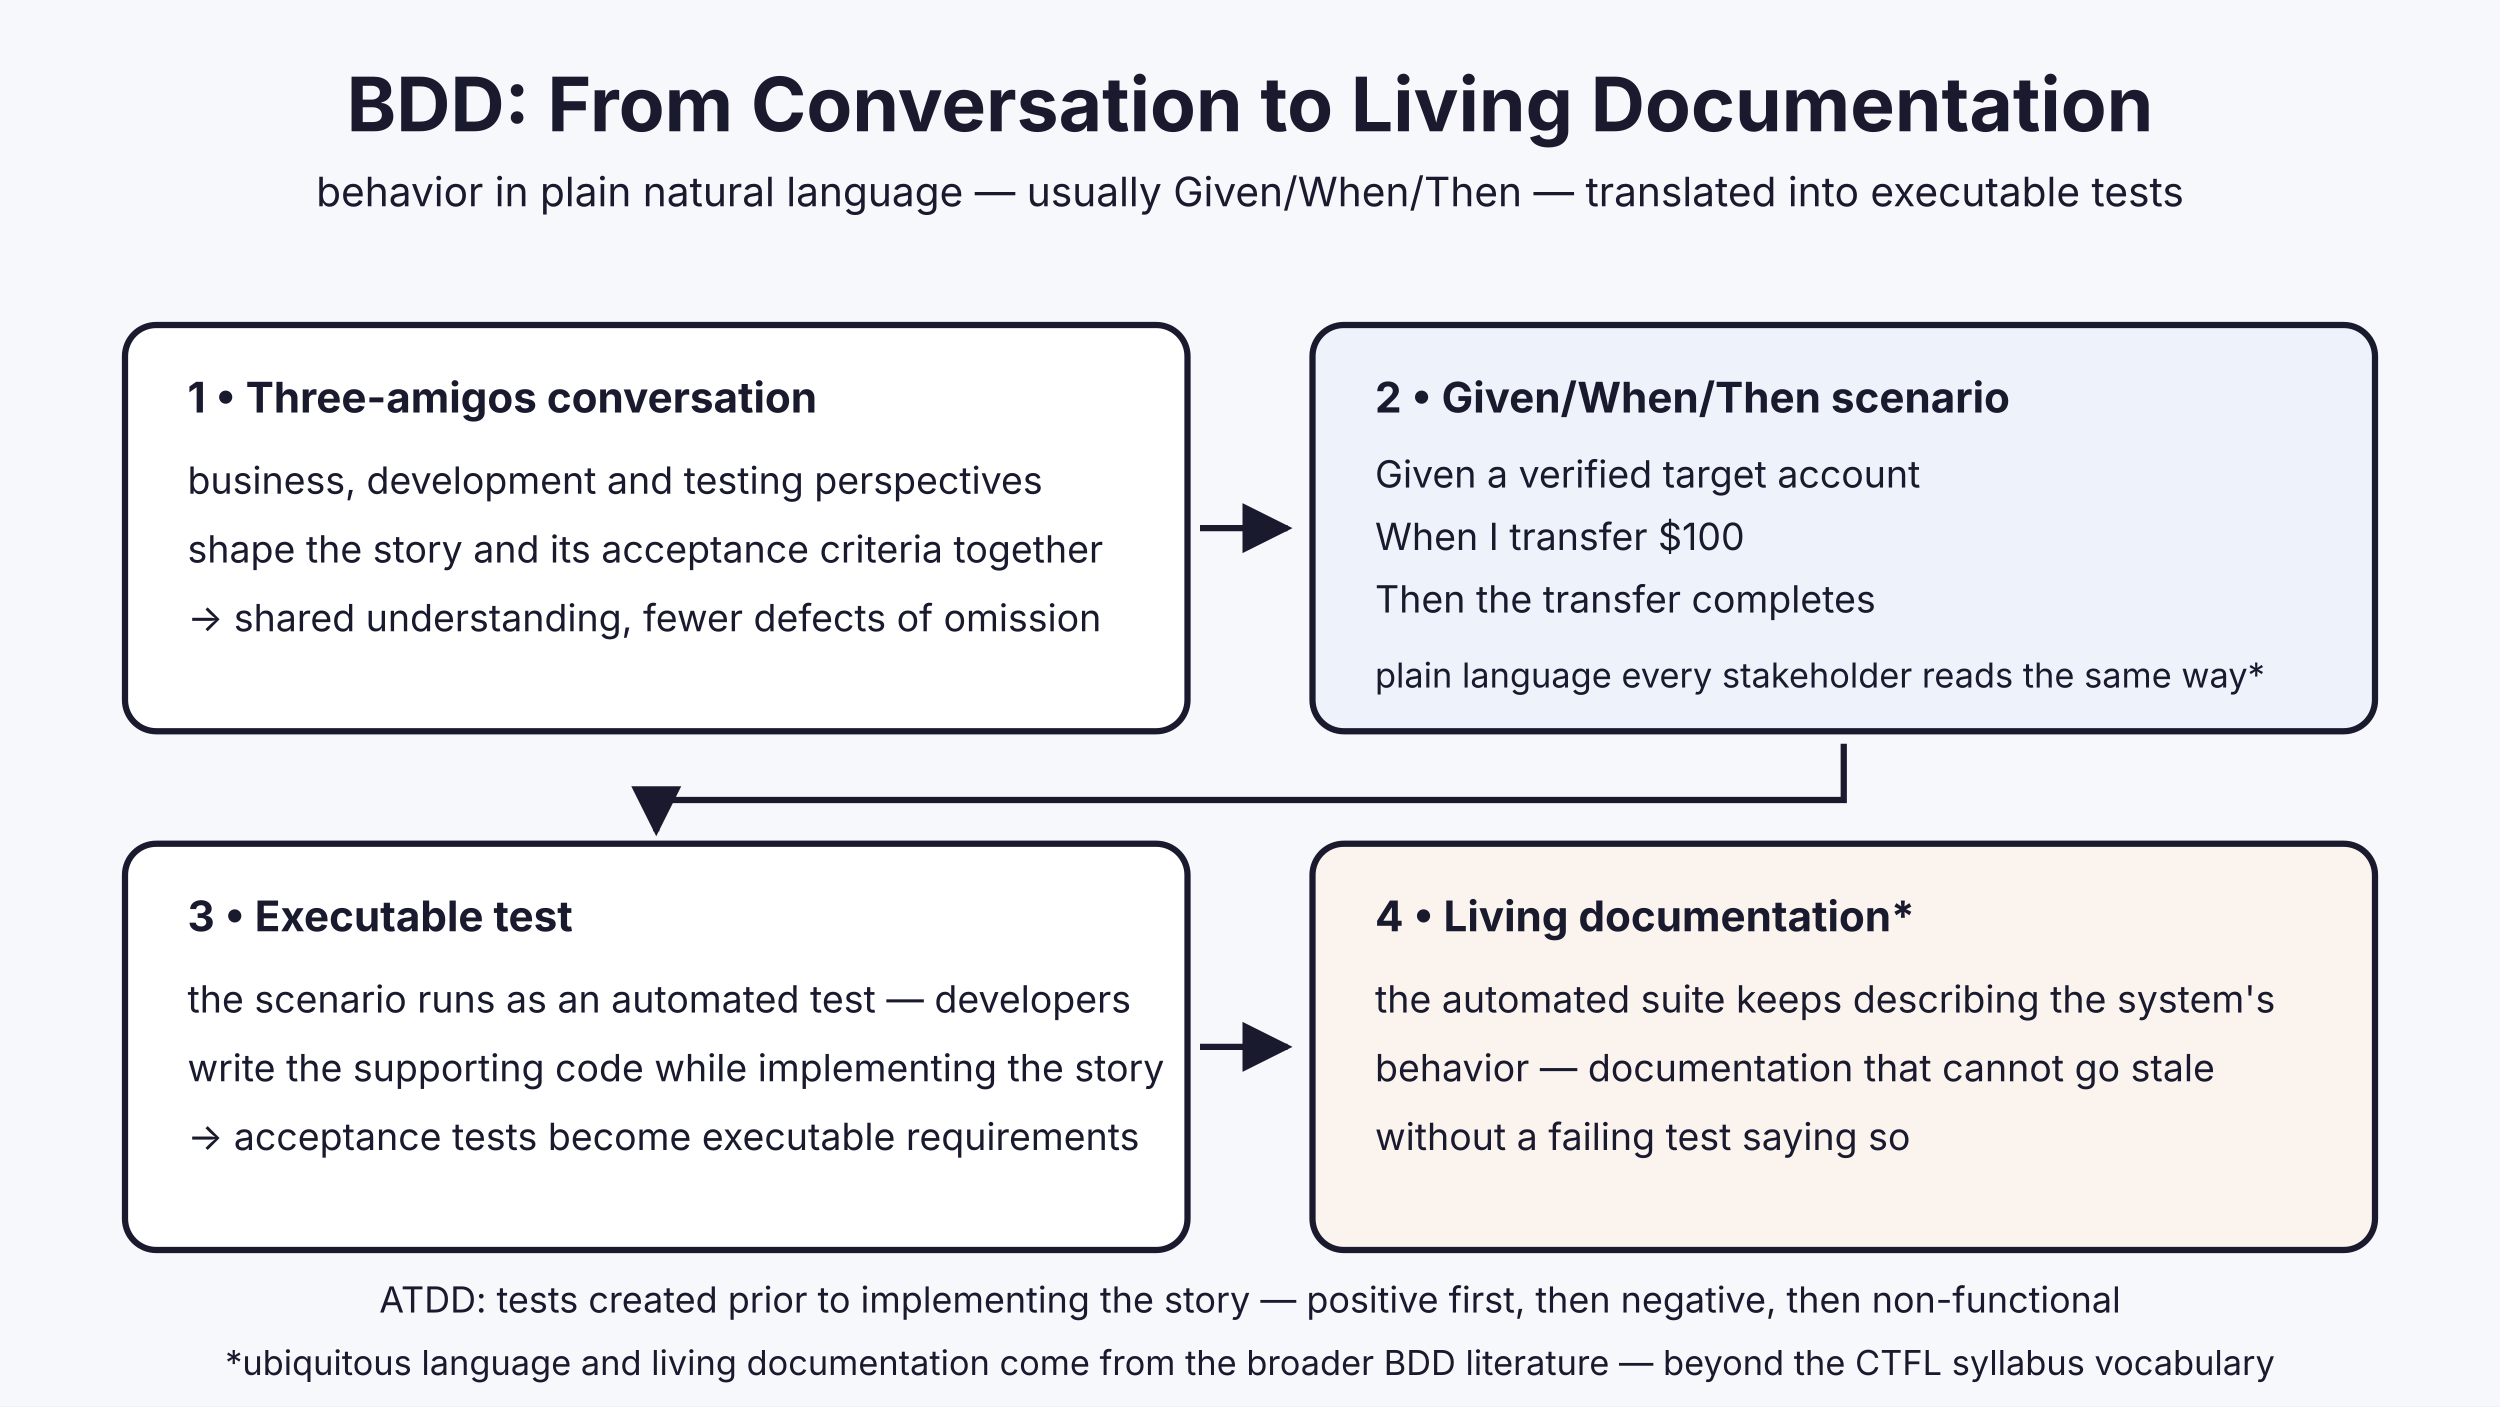
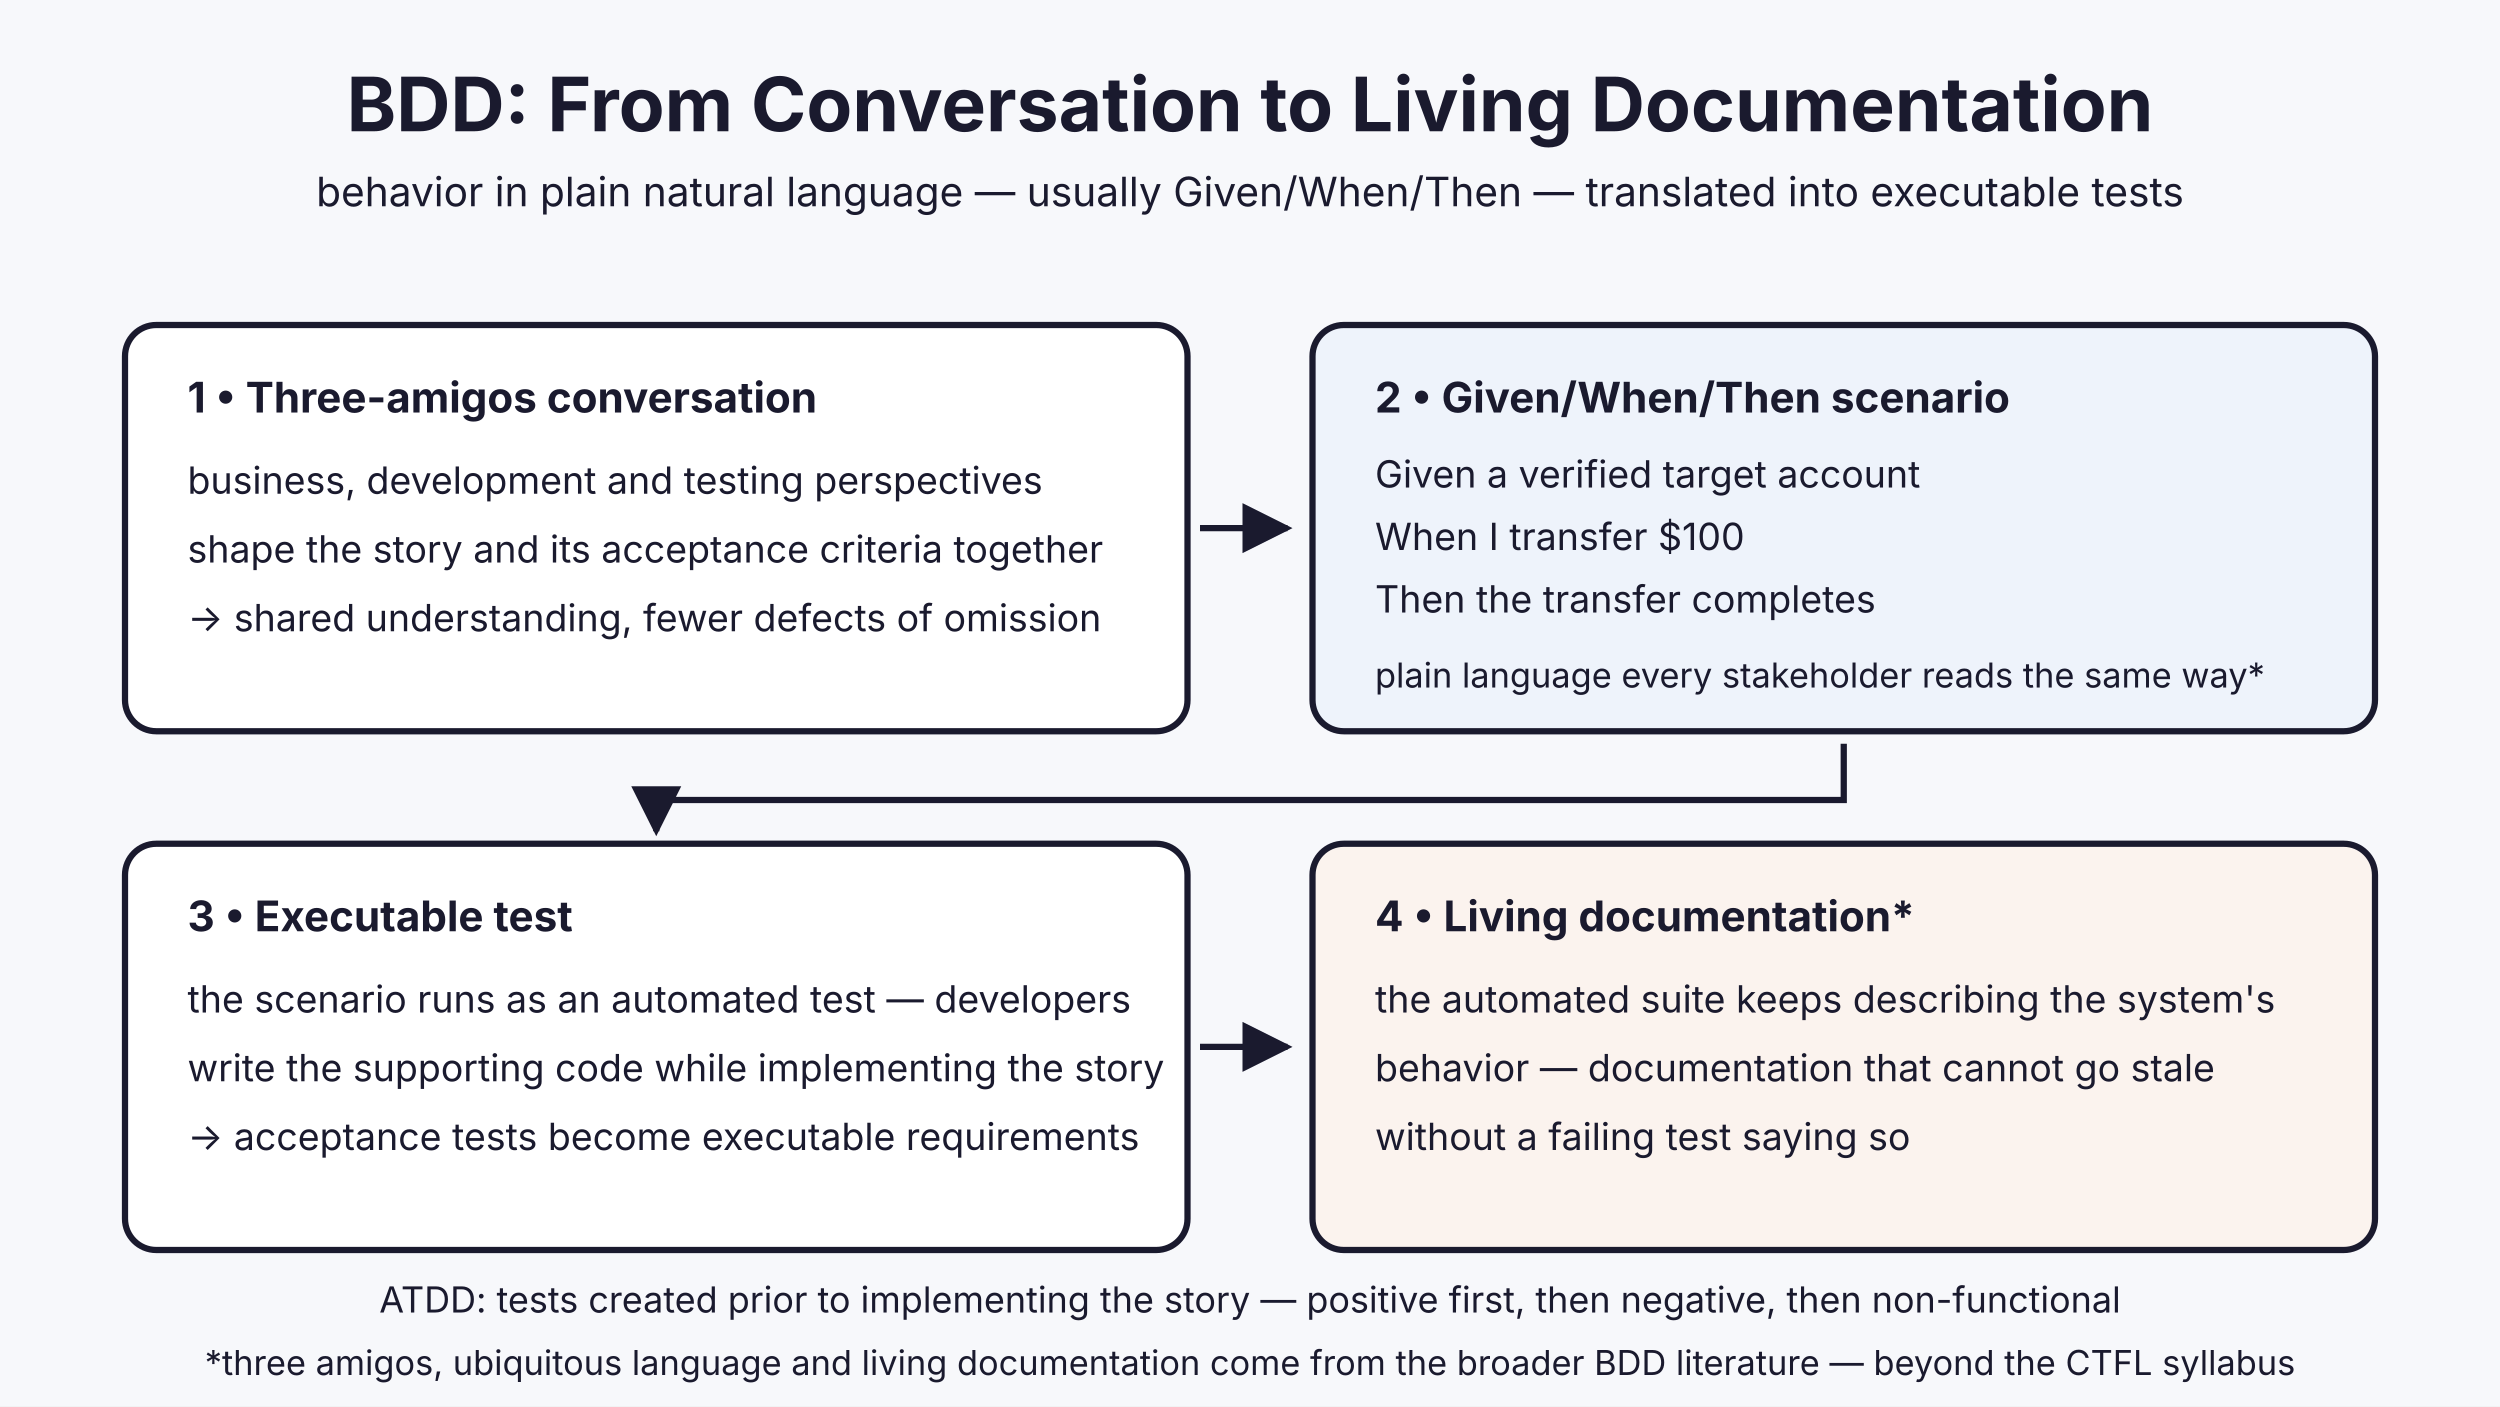
<svg xmlns="http://www.w3.org/2000/svg" viewBox="0 0 800 450" font-family="system-ui, -apple-system, 'Segoe UI', sans-serif">
  <rect width="800" height="450" fill="#f7f8fb" />
  <defs>
    <marker id="arr" viewBox="0 0 10 10" refX="9" refY="5" markerWidth="8" markerHeight="8" orient="auto">
      <path d="M0,0 L10,5 L0,10 z" fill="#1a1a2e" />
    </marker>
  </defs>
  <text x="400" y="42" text-anchor="middle" font-size="24" font-weight="700" fill="#1a1a2e">BDD: From Conversation to Living Documentation</text>
  <text x="400" y="66" text-anchor="middle" font-size="13" fill="#1a1a2e">behavior in plain natural language — usually Given/When/Then — translated into executable tests</text>
  <rect x="40" y="104" width="340" height="130" rx="10" fill="#ffffff" stroke="#1a1a2e" stroke-width="2" />
  <text x="60" y="132" font-size="13.5" font-weight="700" fill="#1a1a2e">1 • Three-amigos conversation</text>
  <text x="60" y="158" font-size="12" fill="#1a1a2e">business, development and testing perspectives</text>
  <text x="60" y="180" font-size="12" fill="#1a1a2e">shape the story and its acceptance criteria together</text>
  <text x="60" y="202" font-size="12" fill="#1a1a2e">→ shared understanding, fewer defects of omission</text>
  <rect x="420" y="104" width="340" height="130" rx="10" fill="#eef3fb" stroke="#1a1a2e" stroke-width="2" />
  <text x="440" y="132" font-size="13.5" font-weight="700" fill="#1a1a2e">2 • Given/When/Then scenario</text>
  <text x="440" y="156" font-size="12" fill="#1a1a2e">Given a verified target account</text>
  <text x="440" y="176" font-size="12" fill="#1a1a2e">When I transfer $100</text>
  <text x="440" y="196" font-size="12" fill="#1a1a2e">Then the transfer completes</text>
  <text x="440" y="220" font-size="11" fill="#1a1a2e">plain language every stakeholder reads the same way*</text>
  <line x1="384" y1="169" x2="412" y2="169" stroke="#1a1a2e" stroke-width="2" marker-end="url(#arr)" />
  <rect x="40" y="270" width="340" height="130" rx="10" fill="#ffffff" stroke="#1a1a2e" stroke-width="2" />
  <text x="60" y="298" font-size="13.5" font-weight="700" fill="#1a1a2e">3 • Executable test</text>
  <text x="60" y="324" font-size="12" fill="#1a1a2e">the scenario runs as an automated test — developers</text>
  <text x="60" y="346" font-size="12" fill="#1a1a2e">write the supporting code while implementing the story</text>
  <text x="60" y="368" font-size="12" fill="#1a1a2e">→ acceptance tests become executable requirements</text>
  <rect x="420" y="270" width="340" height="130" rx="10" fill="#fbf3ee" stroke="#1a1a2e" stroke-width="2" />
  <text x="440" y="298" font-size="13.5" font-weight="700" fill="#1a1a2e">4 • Living documentation*</text>
  <text x="440" y="324" font-size="12" fill="#1a1a2e">the automated suite keeps describing the system's</text>
  <text x="440" y="346" font-size="12" fill="#1a1a2e">behavior — documentation that cannot go stale</text>
  <text x="440" y="368" font-size="12" fill="#1a1a2e">without a failing test saying so</text>
  <path d="M590,238 V256 H210 V266" fill="none" stroke="#1a1a2e" stroke-width="2" marker-end="url(#arr)" />
  <line x1="384" y1="335" x2="412" y2="335" stroke="#1a1a2e" stroke-width="2" marker-end="url(#arr)" />
  <text x="400" y="420" text-anchor="middle" font-size="11.5" fill="#1a1a2e">ATDD: tests created prior to implementing the story — positive first, then negative, then non-functional</text>
-   <text x="400" y="440" text-anchor="middle" font-size="11" fill="#1a1a2e">*ubiquitous language and living documentation come from the broader BDD literature — beyond the CTFL syllabus vocabulary</text>
+   <text x="400" y="440" text-anchor="middle" font-size="11" fill="#1a1a2e">*three amigos, ubiquitous language and living documentation come from the broader BDD literature — beyond the CTFL syllabus</text>
</svg>
